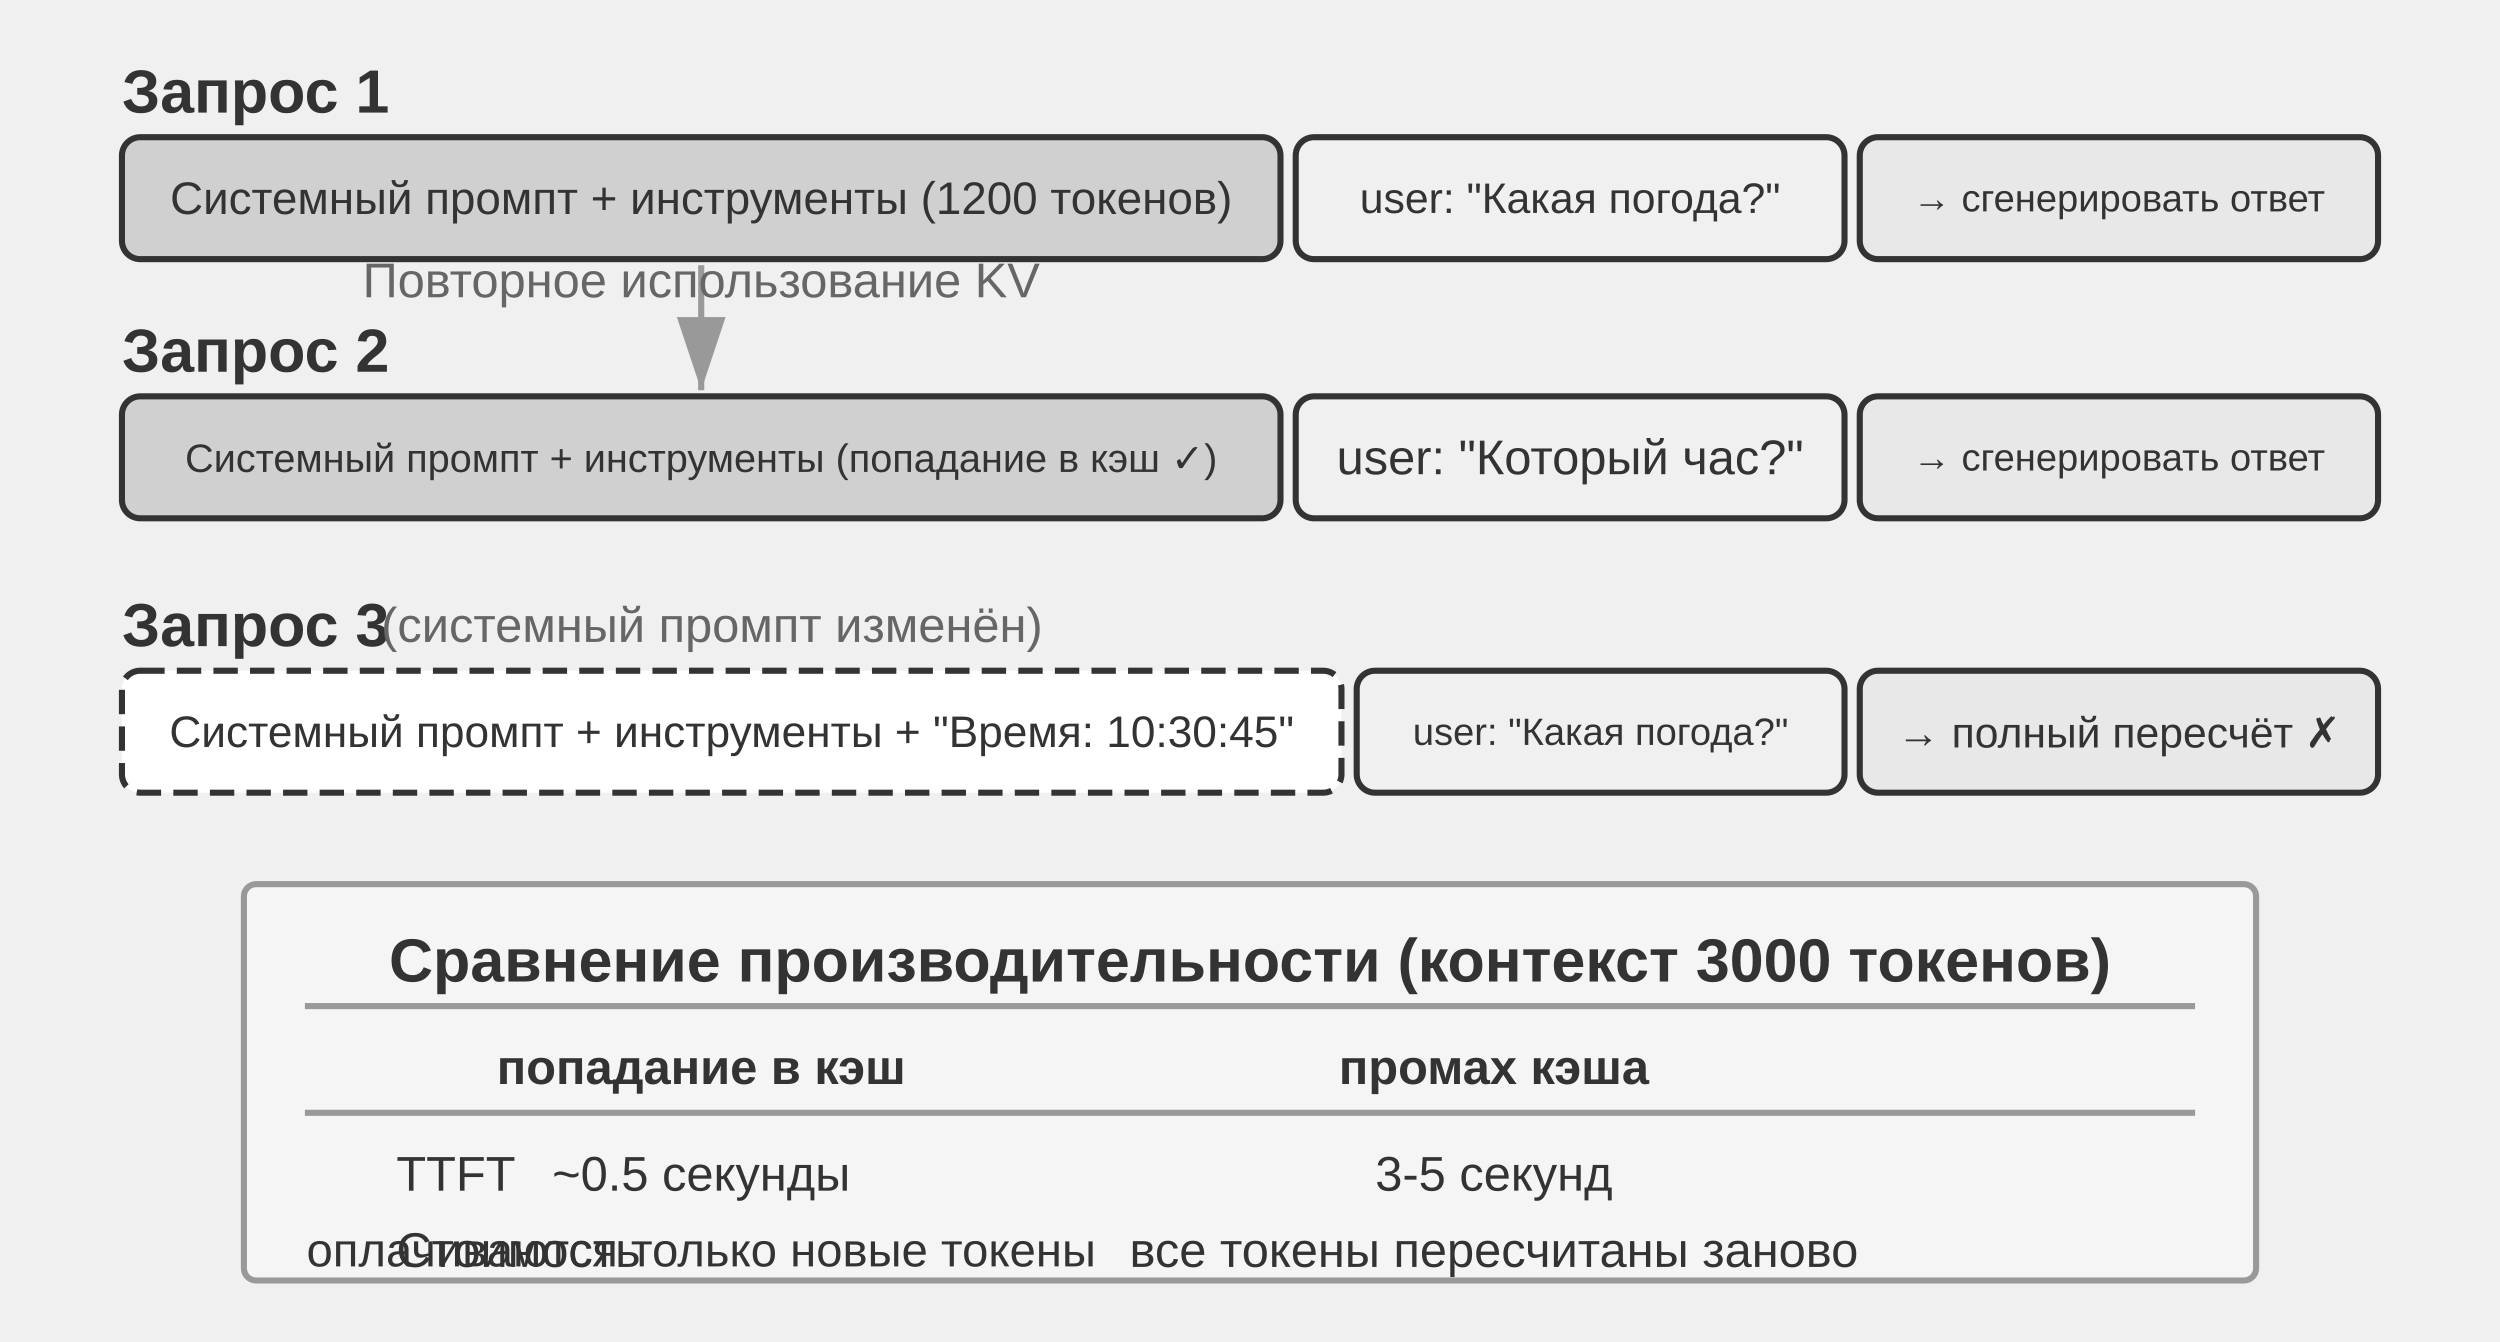
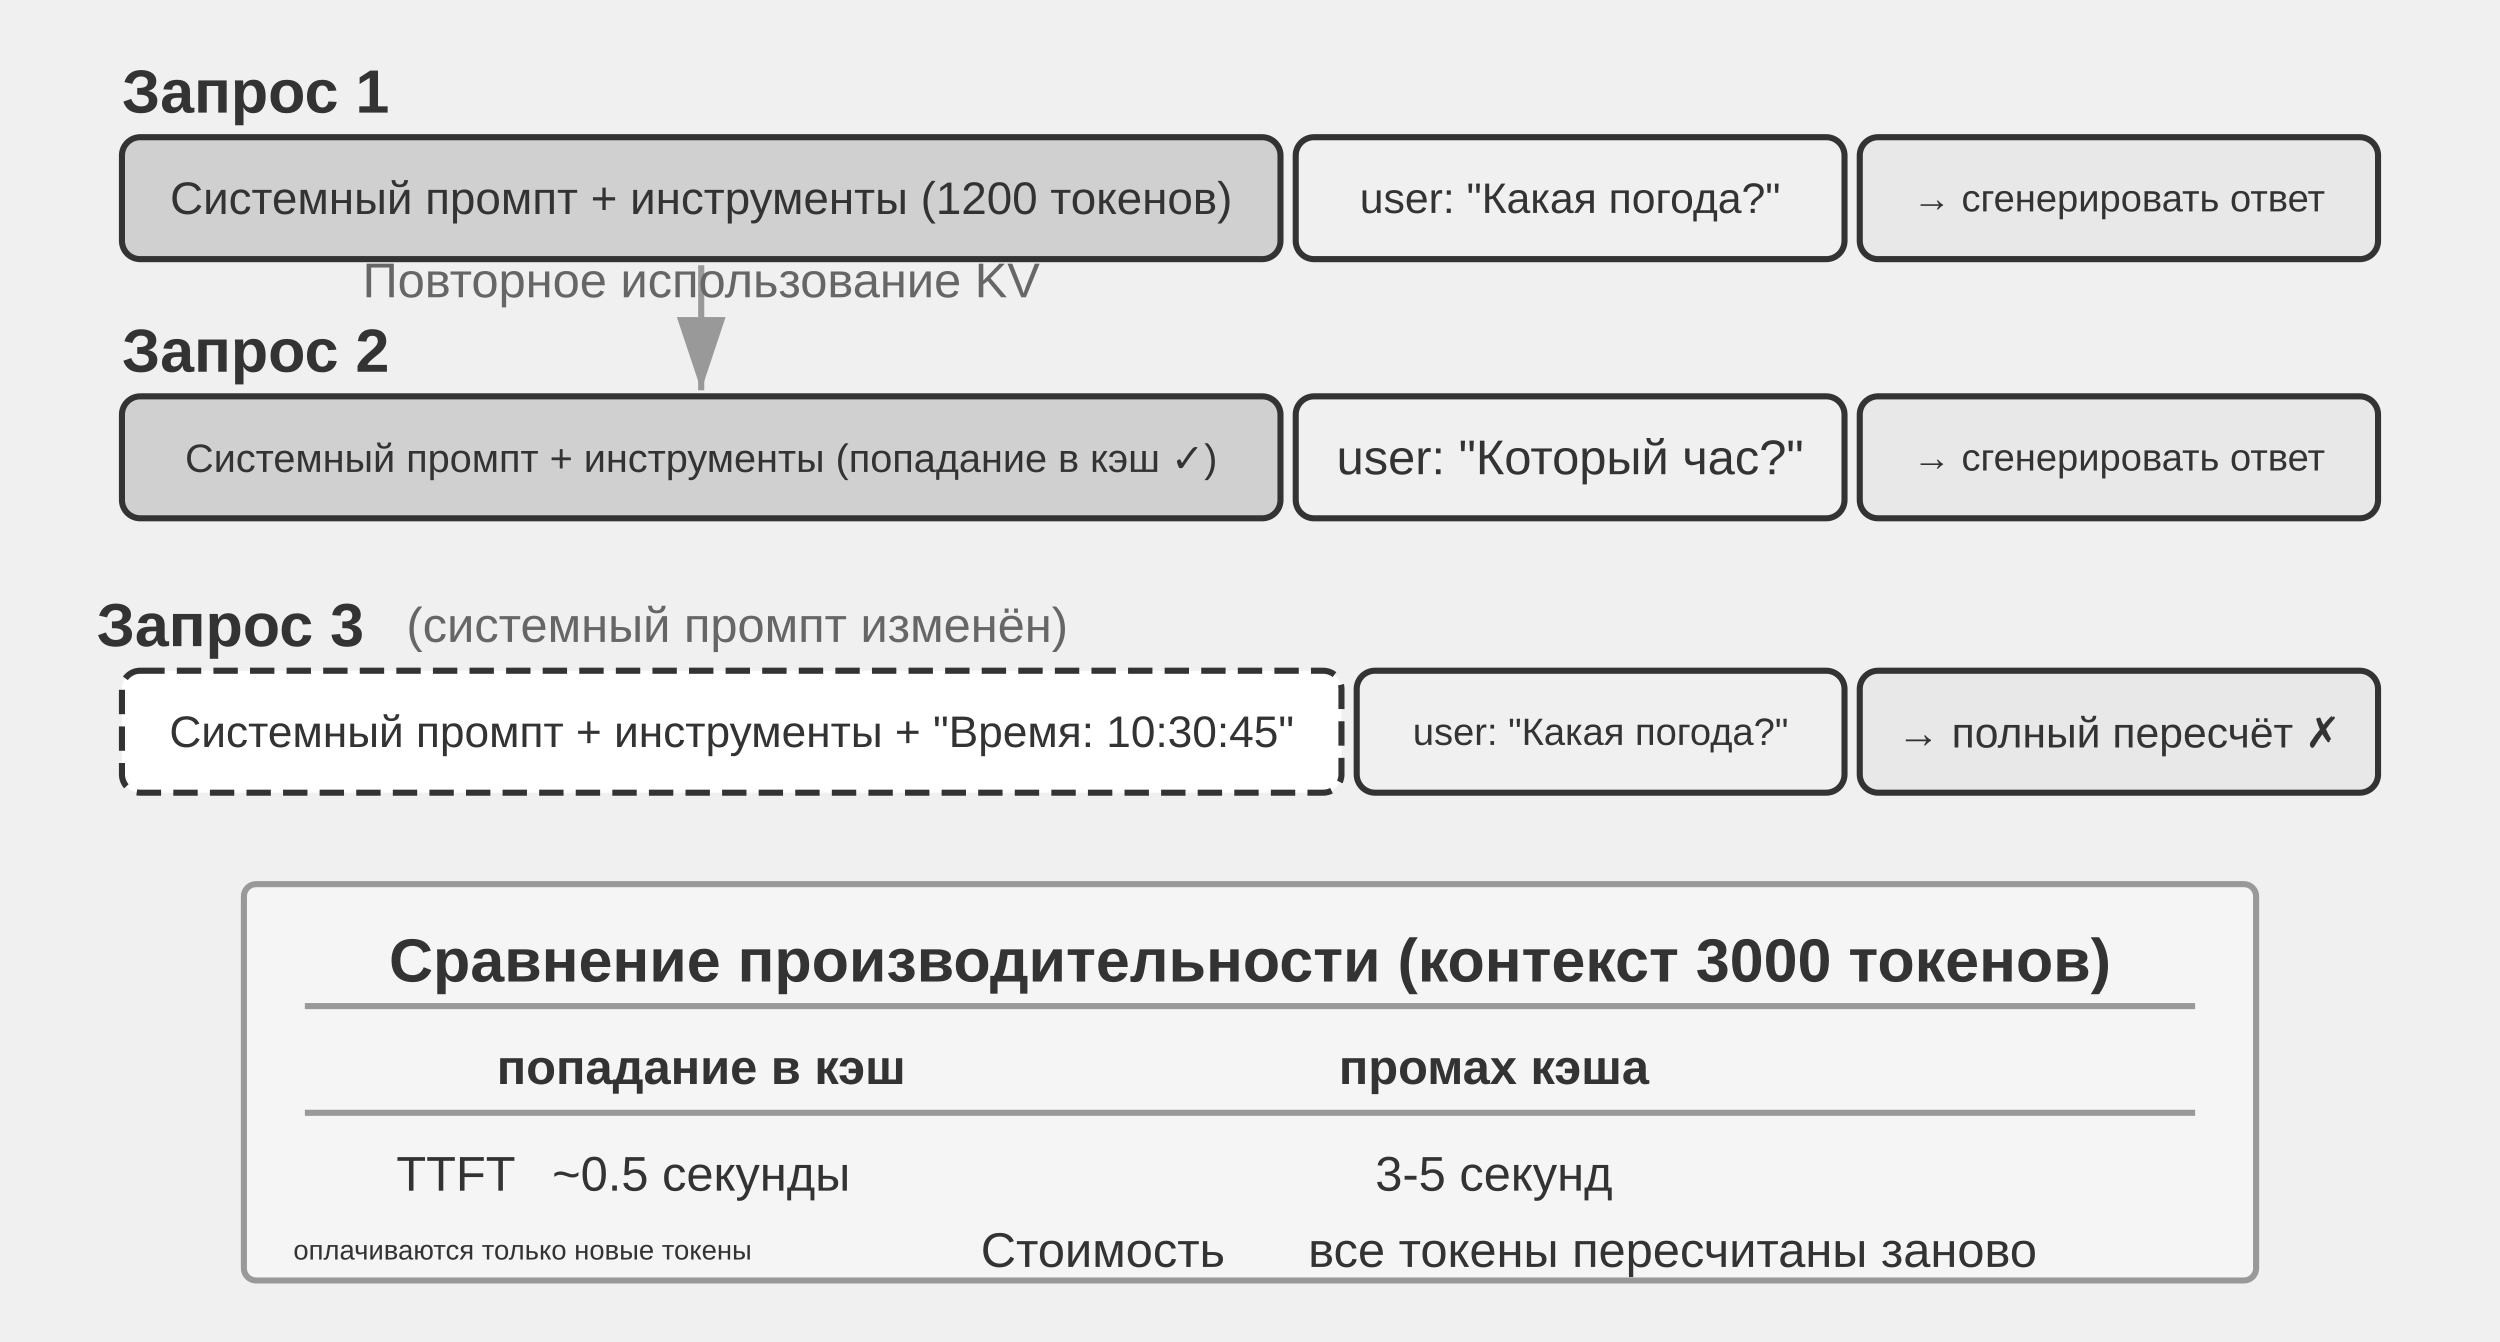
<svg xmlns="http://www.w3.org/2000/svg" viewBox="0 40 820 440" width="820" height="440" style="background:#ffffff">
  <defs>
    <marker id="ah" markerWidth="12" markerHeight="8" refX="12" refY="4" orient="auto">
      <polygon points="0 0, 12 4, 0 8" fill="#333333" />
    </marker>
    <marker id="ah-light" markerWidth="12" markerHeight="8" refX="12" refY="4" orient="auto">
      <polygon points="0 0, 12 4, 0 8" fill="#999999" />
    </marker>
  </defs>
  <text x="40" y="70" font-family="Arial, 'Helvetica Neue', Helvetica, 'PingFang SC', 'Microsoft YaHei', sans-serif" font-size="20" fill="#333333" text-anchor="start" dominant-baseline="central" font-weight="bold">Запрос 1</text>
  <rect x="40" y="85" width="380" height="40" rx="6" fill="#d0d0d0" stroke="#333333" stroke-width="2" />
  <text x="230" y="105" font-family="Arial, 'Helvetica Neue', Helvetica, 'PingFang SC', 'Microsoft YaHei', sans-serif" font-size="15" fill="#333333" text-anchor="middle" dominant-baseline="central" font-weight="normal">Системный промпт + инструменты (1200 токенов)</text>
  <rect x="425" y="85" width="180" height="40" rx="6" fill="#f0f0f0" stroke="#333333" stroke-width="2" />
  <text x="515" y="105" font-family="Arial, 'Helvetica Neue', Helvetica, 'PingFang SC', 'Microsoft YaHei', sans-serif" font-size="14" fill="#333333" text-anchor="middle" dominant-baseline="central" font-weight="normal">user: "Какая погода?"</text>
  <rect x="610" y="85" width="170" height="40" rx="6" fill="#e8e8e8" stroke="#333333" stroke-width="2" />
  <text x="695" y="105" font-family="Arial, 'Helvetica Neue', Helvetica, 'PingFang SC', 'Microsoft YaHei', sans-serif" font-size="12.5" fill="#333333" text-anchor="middle" dominant-baseline="central" font-weight="normal">→ сгенерировать ответ</text>
  <text x="40" y="155" font-family="Arial, 'Helvetica Neue', Helvetica, 'PingFang SC', 'Microsoft YaHei', sans-serif" font-size="20" fill="#333333" text-anchor="start" dominant-baseline="central" font-weight="bold">Запрос 2</text>
  <rect x="40" y="170" width="380" height="40" rx="6" fill="#d0d0d0" stroke="#333333" stroke-width="2" />
  <text x="230" y="190" font-family="Arial, 'Helvetica Neue', Helvetica, 'PingFang SC', 'Microsoft YaHei', sans-serif" font-size="13" fill="#333333" text-anchor="middle" dominant-baseline="central" font-weight="normal">Системный промпт + инструменты (попадание в кэш ✓)</text>
  <rect x="425" y="170" width="180" height="40" rx="6" fill="#f0f0f0" stroke="#333333" stroke-width="2" />
  <text x="515" y="190" font-family="Arial, 'Helvetica Neue', Helvetica, 'PingFang SC', 'Microsoft YaHei', sans-serif" font-size="16" fill="#333333" text-anchor="middle" dominant-baseline="central" font-weight="normal">user: "Который час?"</text>
  <rect x="610" y="170" width="170" height="40" rx="6" fill="#e8e8e8" stroke="#333333" stroke-width="2" />
  <text x="695" y="190" font-family="Arial, 'Helvetica Neue', Helvetica, 'PingFang SC', 'Microsoft YaHei', sans-serif" font-size="12.5" fill="#333333" text-anchor="middle" dominant-baseline="central" font-weight="normal">→ сгенерировать ответ</text>
  <line x1="230" y1="127" x2="230" y2="168" stroke="#999999" stroke-width="2" marker-end="url(#ah-light)" />
  <text x="230.0" y="137.5" font-family="Arial, 'Helvetica Neue', Helvetica, 'PingFang SC', 'Microsoft YaHei', sans-serif" font-size="16" fill="#666666" text-anchor="middle">Повторное использование KV</text>
-   <text x="40" y="245" font-family="Arial, 'Helvetica Neue', Helvetica, 'PingFang SC', 'Microsoft YaHei', sans-serif" font-size="20" fill="#333333" text-anchor="start" dominant-baseline="central" font-weight="bold">Запрос 3</text>
-   <text x="125" y="245" font-family="Arial, 'Helvetica Neue', Helvetica, 'PingFang SC', 'Microsoft YaHei', sans-serif" font-size="16" fill="#666666" text-anchor="start" dominant-baseline="central" font-weight="normal">(системный промпт изменён)</text>
+   <text x="31.7" y="245" font-family="Arial, 'Helvetica Neue', Helvetica, 'PingFang SC', 'Microsoft YaHei', sans-serif" font-size="20" fill="#333333" text-anchor="start" dominant-baseline="central" font-weight="bold">Запрос 3</text>
+   <text x="133.3" y="245" font-family="Arial, 'Helvetica Neue', Helvetica, 'PingFang SC', 'Microsoft YaHei', sans-serif" font-size="16" fill="#666666" text-anchor="start" dominant-baseline="central" font-weight="normal">(системный промпт изменён)</text>
  <rect x="40" y="260" width="400" height="40" rx="6" fill="#ffffff" stroke="#333333" stroke-width="2" stroke-dasharray="8,4" />
  <text x="240" y="280" font-family="Arial, 'Helvetica Neue', Helvetica, 'PingFang SC', 'Microsoft YaHei', sans-serif" font-size="14.5" fill="#333333" text-anchor="middle" dominant-baseline="central" font-weight="normal">Системный промпт + инструменты + "Время: 10:30:45"</text>
  <rect x="445" y="260" width="160" height="40" rx="6" fill="#f0f0f0" stroke="#333333" stroke-width="2" />
  <text x="525" y="280" font-family="Arial, 'Helvetica Neue', Helvetica, 'PingFang SC', 'Microsoft YaHei', sans-serif" font-size="12.5" fill="#333333" text-anchor="middle" dominant-baseline="central" font-weight="normal">user: "Какая погода?"</text>
  <rect x="610" y="260" width="170" height="40" rx="6" fill="#e8e8e8" stroke="#333333" stroke-width="2" />
  <text x="695" y="280" font-family="Arial, 'Helvetica Neue', Helvetica, 'PingFang SC', 'Microsoft YaHei', sans-serif" font-size="14" fill="#333333" text-anchor="middle" dominant-baseline="central" font-weight="normal">→ полный пересчёт ✗</text>
  <rect x="80" y="330" width="660" height="130" rx="4" fill="#f5f5f5" stroke="#999999" stroke-width="2" />
  <text x="410" y="355" font-family="Arial, 'Helvetica Neue', Helvetica, 'PingFang SC', 'Microsoft YaHei', sans-serif" font-size="20" fill="#333333" text-anchor="middle" dominant-baseline="central" font-weight="bold">Сравнение производительности (контекст 3000 токенов)</text>
  <line x1="100" y1="370" x2="720" y2="370" stroke="#999999" stroke-width="2" />
  <text x="230" y="390" font-family="Arial, 'Helvetica Neue', Helvetica, 'PingFang SC', 'Microsoft YaHei', sans-serif" font-size="16" fill="#333333" text-anchor="middle" dominant-baseline="central" font-weight="bold">попадание в кэш</text>
  <text x="490" y="390" font-family="Arial, 'Helvetica Neue', Helvetica, 'PingFang SC', 'Microsoft YaHei', sans-serif" font-size="16" fill="#333333" text-anchor="middle" dominant-baseline="central" font-weight="bold">промах кэша</text>
  <line x1="100" y1="405" x2="720" y2="405" stroke="#999999" stroke-width="2" />
  <text x="130" y="425" font-family="Arial, 'Helvetica Neue', Helvetica, 'PingFang SC', 'Microsoft YaHei', sans-serif" font-size="16" fill="#333333" text-anchor="start" dominant-baseline="central" font-weight="normal">TTFT</text>
  <text x="230" y="425" font-family="Arial, 'Helvetica Neue', Helvetica, 'PingFang SC', 'Microsoft YaHei', sans-serif" font-size="16" fill="#333333" text-anchor="middle" dominant-baseline="central" font-weight="normal">~0.5 секунды</text>
  <text x="490" y="425" font-family="Arial, 'Helvetica Neue', Helvetica, 'PingFang SC', 'Microsoft YaHei', sans-serif" font-size="16" fill="#333333" text-anchor="middle" dominant-baseline="central" font-weight="normal">3-5 секунд</text>
-   <text x="130" y="450" font-family="Arial, 'Helvetica Neue', Helvetica, 'PingFang SC', 'Microsoft YaHei', sans-serif" font-size="16" fill="#333333" text-anchor="start" dominant-baseline="central" font-weight="normal">Стоимость</text>
-   <text x="230" y="450" font-family="Arial, 'Helvetica Neue', Helvetica, 'PingFang SC', 'Microsoft YaHei', sans-serif" font-size="15.5" fill="#333333" text-anchor="middle" dominant-baseline="central" font-weight="normal">оплачиваются только новые токены</text>
-   <text x="490" y="450" font-family="Arial, 'Helvetica Neue', Helvetica, 'PingFang SC', 'Microsoft YaHei', sans-serif" font-size="16" fill="#333333" text-anchor="middle" dominant-baseline="central" font-weight="normal">все токены пересчитаны заново</text>
+   <text x="321.7" y="450" font-family="Arial, 'Helvetica Neue', Helvetica, 'PingFang SC', 'Microsoft YaHei', sans-serif" font-size="16" fill="#333333" text-anchor="start" dominant-baseline="central" font-weight="normal">Стоимость</text>
+   <text x="171.4" y="450" font-family="Arial, 'Helvetica Neue', Helvetica, 'PingFang SC', 'Microsoft YaHei', sans-serif" font-size="9" fill="#333333" text-anchor="middle" dominant-baseline="central" font-weight="normal">оплачиваются только новые токены</text>
+   <text x="548.6" y="450" font-family="Arial, 'Helvetica Neue', Helvetica, 'PingFang SC', 'Microsoft YaHei', sans-serif" font-size="16" fill="#333333" text-anchor="middle" dominant-baseline="central" font-weight="normal">все токены пересчитаны заново</text>
</svg>
